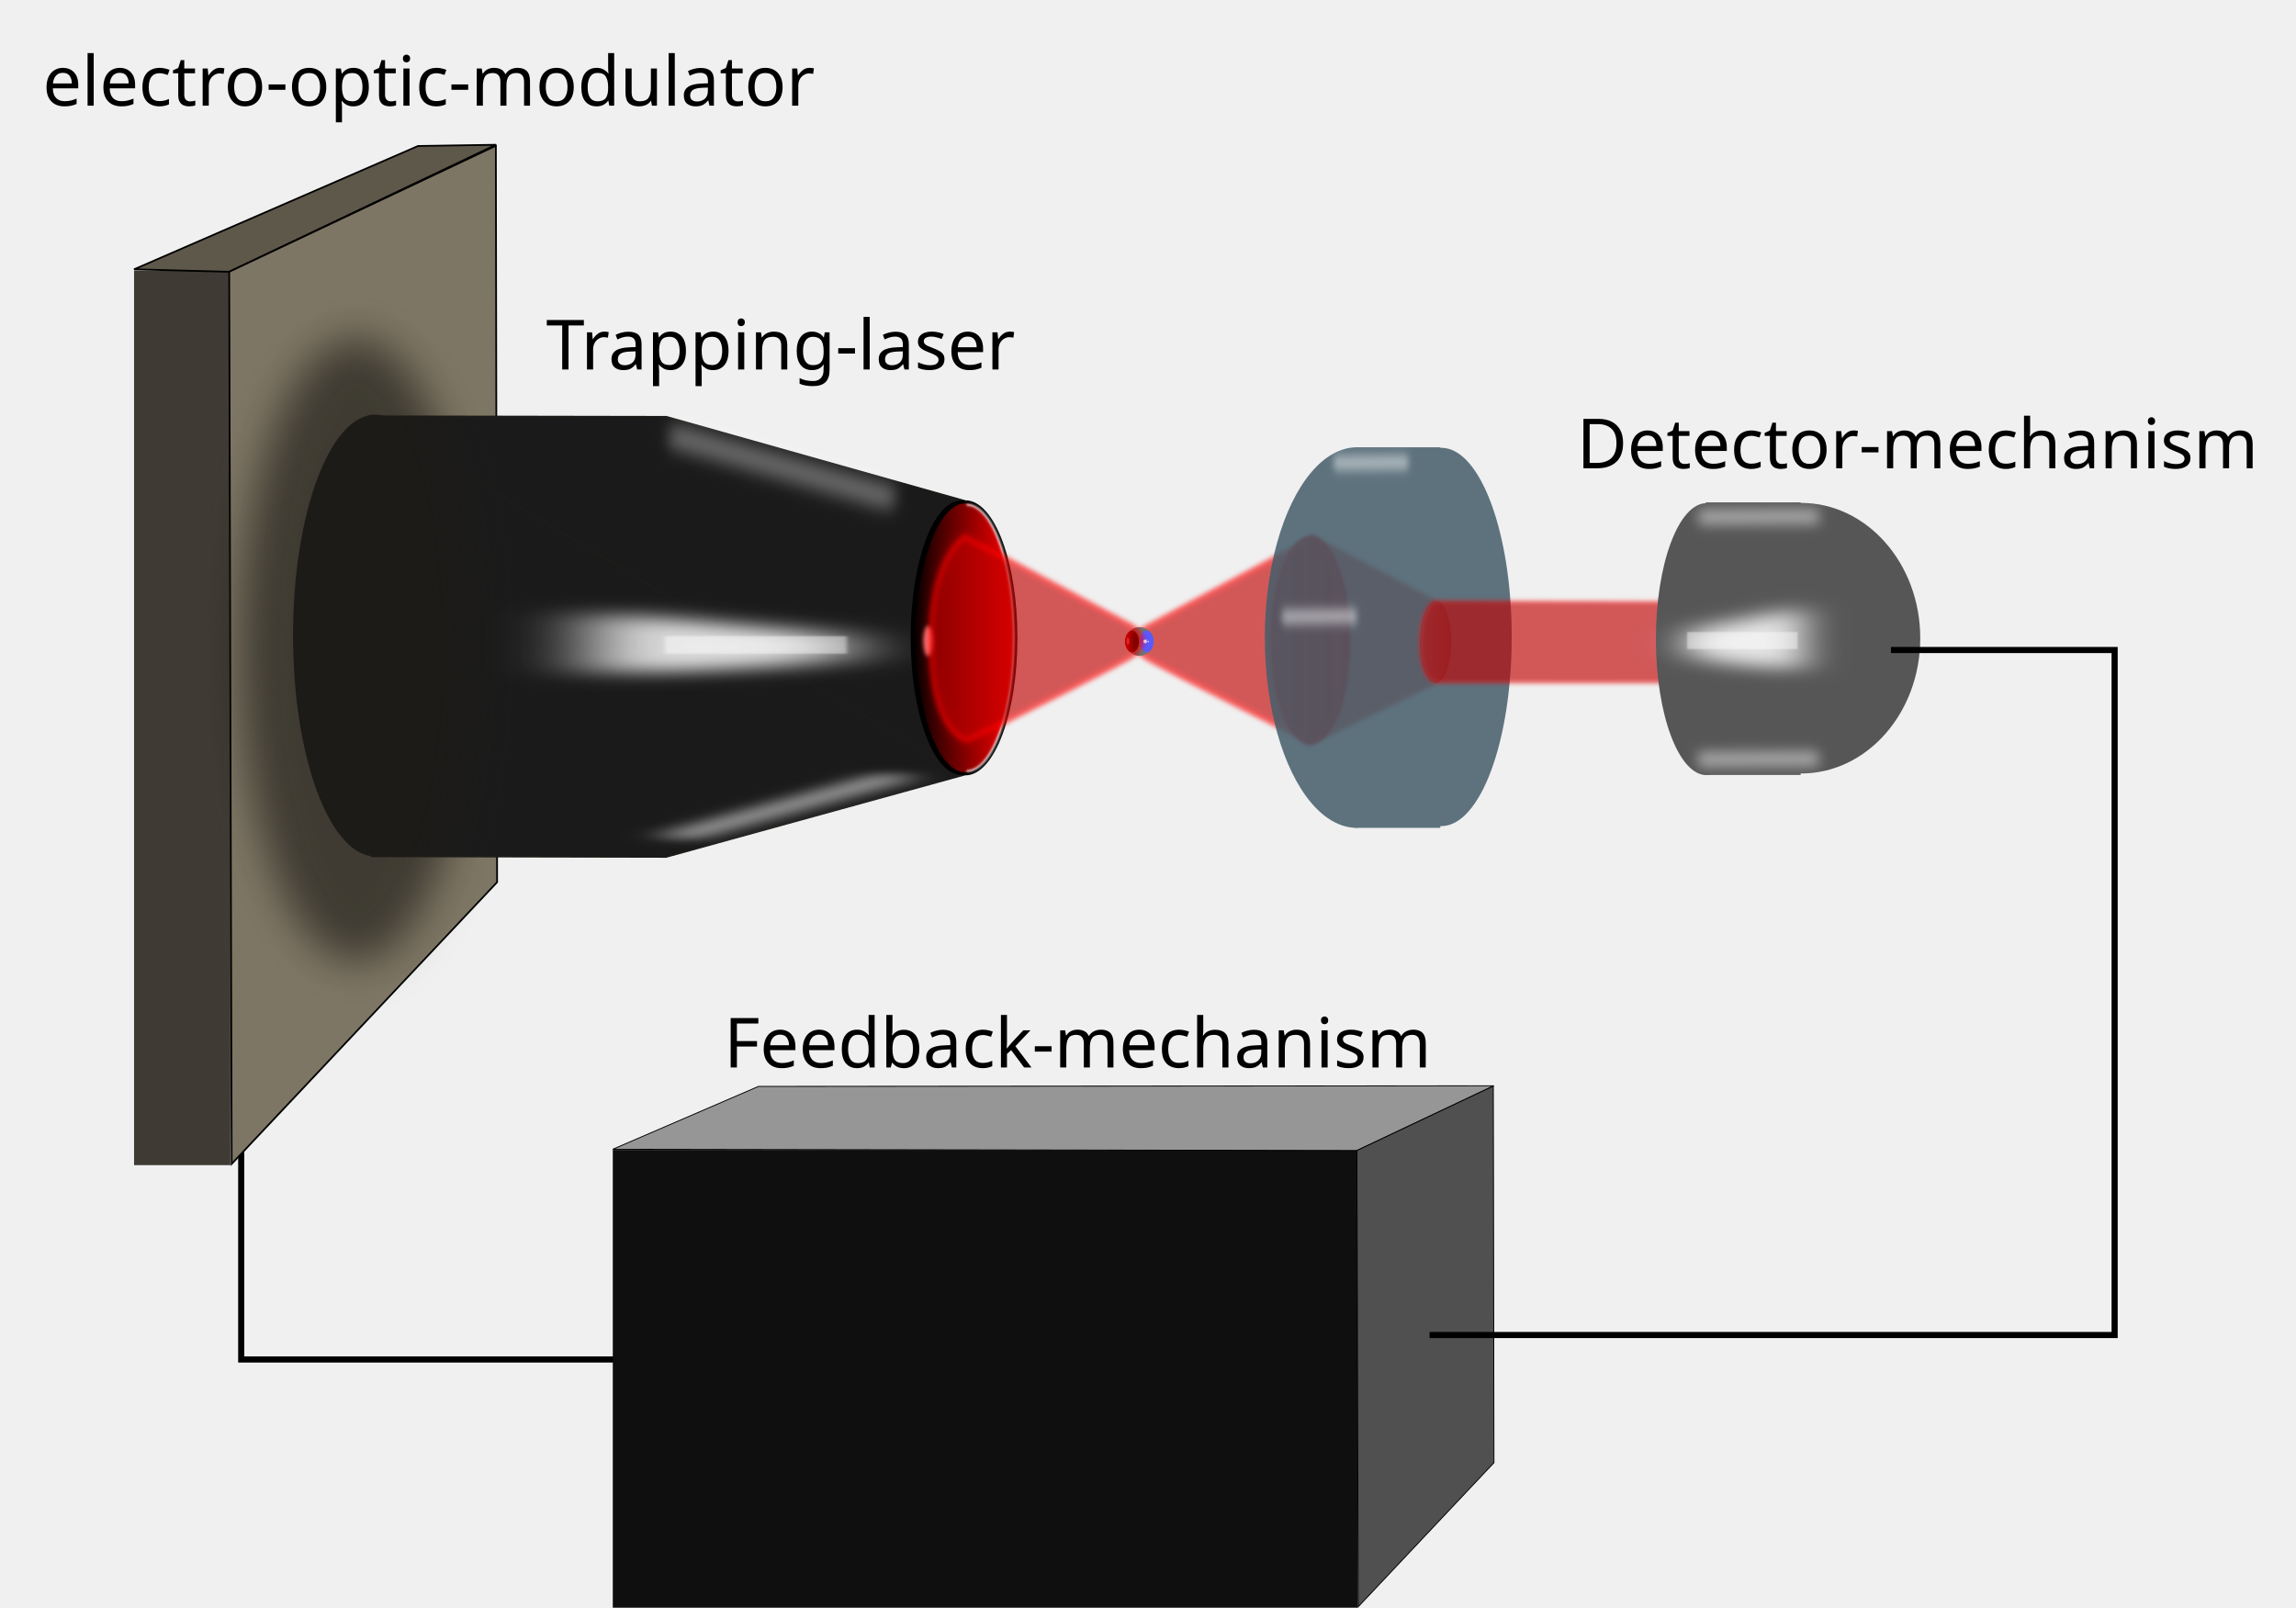
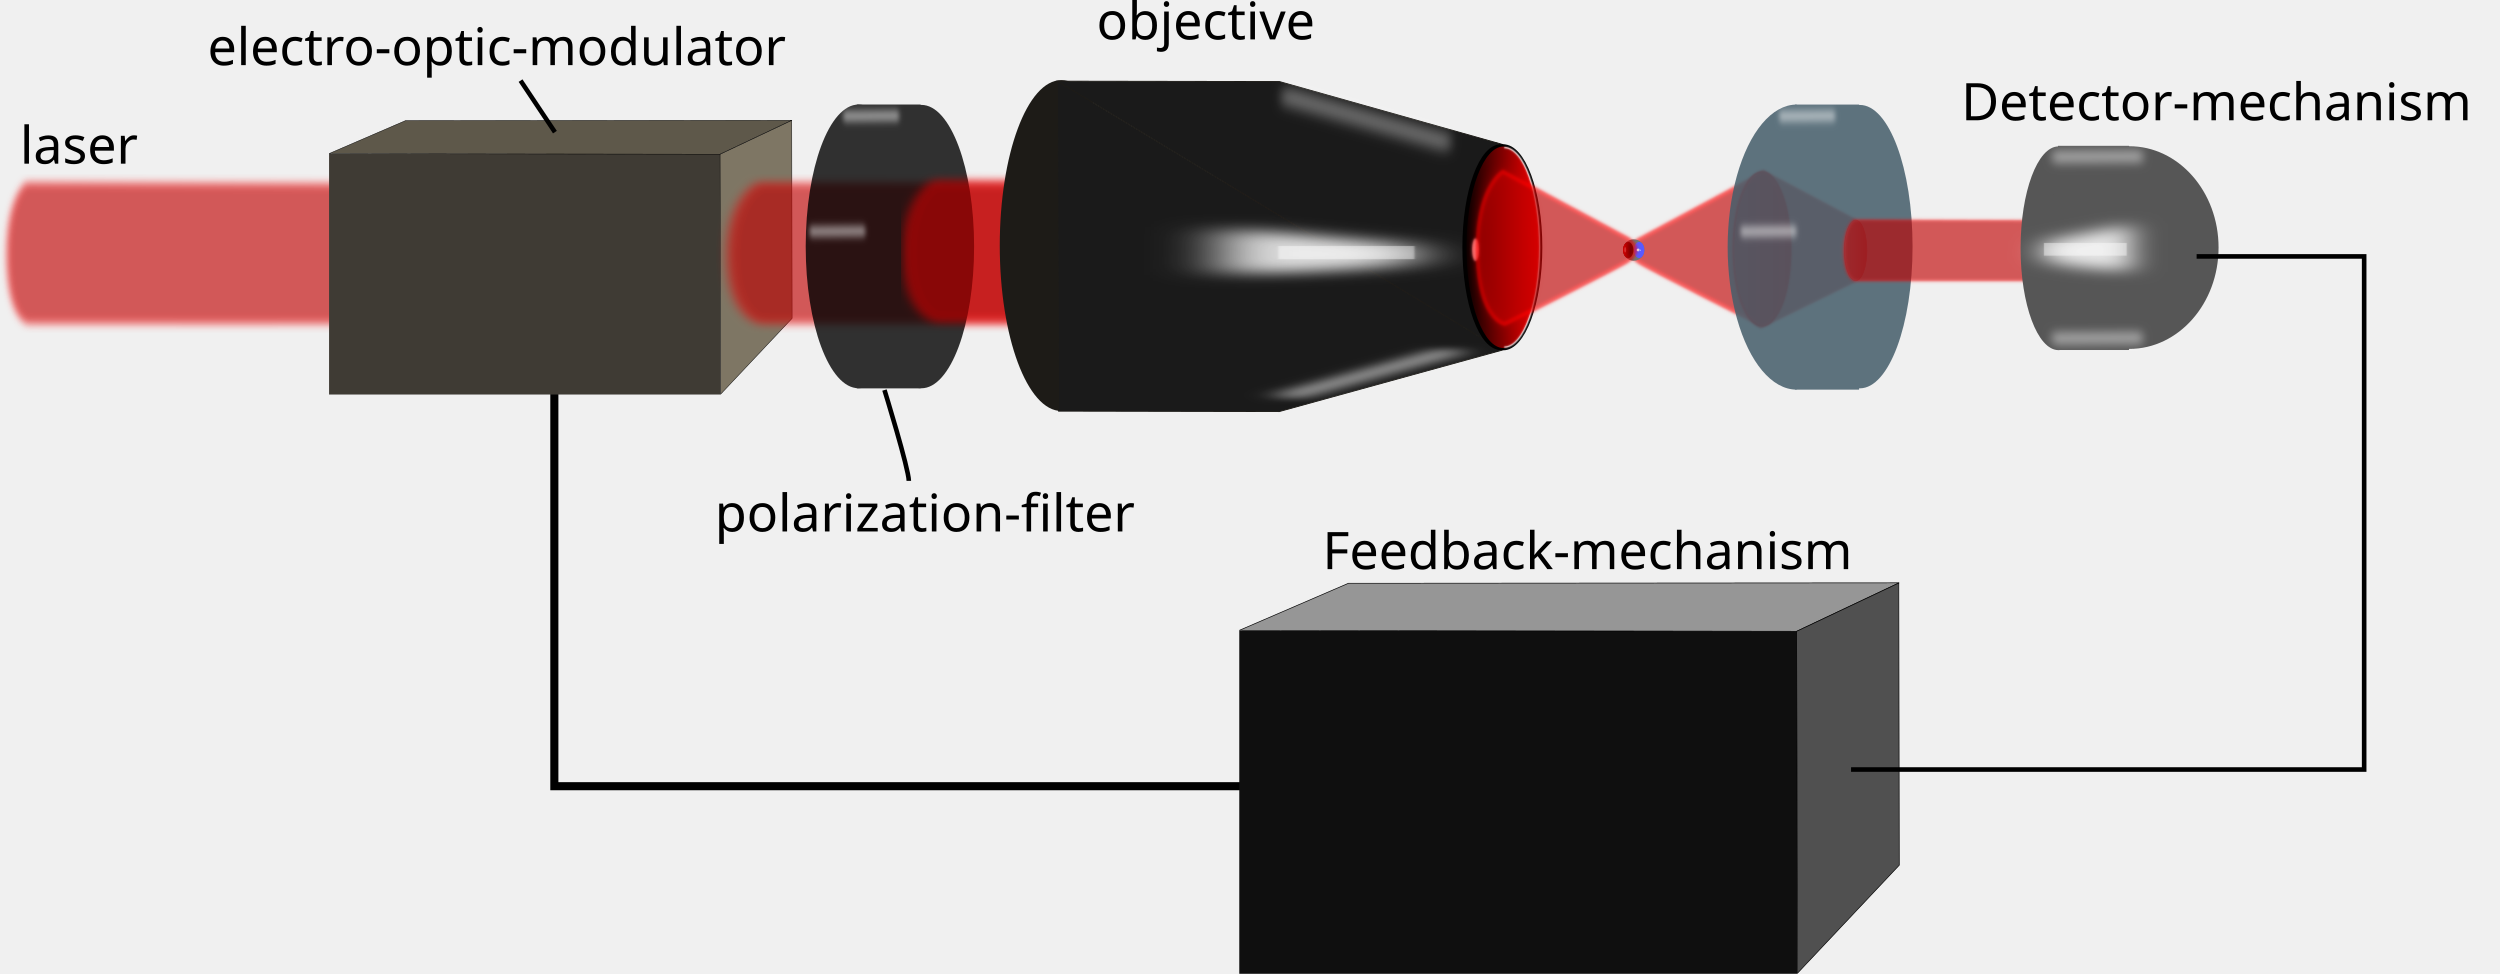
- <svg xmlns="http://www.w3.org/2000/svg" xmlns:xlink="http://www.w3.org/1999/xlink" width="374.552mm" height="262.324mm" viewBox="0 0 374.552 262.324" version="1.1" id="svg4888">
+ <svg xmlns="http://www.w3.org/2000/svg" xmlns:xlink="http://www.w3.org/1999/xlink" width="544.498mm" height="212.125mm" viewBox="0 0 544.498 212.125" version="1.1" id="svg4888">
  <defs id="defs4882">
    <linearGradient id="linearGradient6532">
      <stop id="stop6534" offset="0" style="stop-color:#ff7676;stop-opacity:1;" />
      <stop id="stop6536" offset="1" style="stop-color:#000000;stop-opacity:0" />
    </linearGradient>
    <linearGradient id="linearGradient6419">
      <stop id="stop6421" offset="0" style="stop-color:#ff0000;stop-opacity:1;" />
      <stop id="stop6423" offset="1" style="stop-color:#ff0000;stop-opacity:0;" />
    </linearGradient>
    <linearGradient gradientUnits="userSpaceOnUse" y2="412.936" x2="154.553" y1="412.936" x1="213.142" id="linearGradient6254" xlink:href="#linearGradient6419" gradientTransform="matrix(0.2822222,0,0,0.2822222,35.14834,16.90683)" />
    <linearGradient gradientTransform="translate(-0.5714285)" gradientUnits="userSpaceOnUse" y2="623.434" x2="259.286" y1="623.076" x1="222.143" id="linearGradient6425" xlink:href="#linearGradient6419" />
    <linearGradient gradientUnits="userSpaceOnUse" y2="630.219" x2="278.571" y1="632.362" x1="225" id="linearGradient6538" xlink:href="#linearGradient6532" />
    <filter height="1.338" y="-0.169" width="2.091" x="-0.545" id="filter4631" style="color-interpolation-filters:sRGB">
      <feGaussianBlur id="feGaussianBlur4633" stdDeviation="1.235" />
    </filter>
    <filter height="1.059" y="-0.029" width="1.057" x="-0.028" id="filter4747" style="color-interpolation-filters:sRGB">
      <feGaussianBlur id="feGaussianBlur4749" stdDeviation="1.436" />
    </filter>
    <filter height="1.171" y="-0.086" width="1.46" x="-0.23" id="filter4947" style="color-interpolation-filters:sRGB">
      <feGaussianBlur id="feGaussianBlur4949" stdDeviation="4.181" />
    </filter>
    <filter height="1.027" y="-0.013" width="1.152" x="-0.076" id="filter5011" style="color-interpolation-filters:sRGB">
      <feGaussianBlur id="feGaussianBlur5013" stdDeviation="0.861" />
    </filter>
    <filter height="1.543" y="-0.272" width="1.322" x="-0.161" id="filter5202" style="color-interpolation-filters:sRGB">
      <feGaussianBlur id="feGaussianBlur5204" stdDeviation="8.941" />
    </filter>
    <filter height="1.531" y="-0.266" width="1.324" x="-0.162" id="filter5206" style="color-interpolation-filters:sRGB">
      <feGaussianBlur id="feGaussianBlur5208" stdDeviation="8.941" />
    </filter>
    <filter height="1.648" y="-0.324" width="1.784" x="-0.392" id="filter5688" style="color-interpolation-filters:sRGB">
      <feGaussianBlur id="feGaussianBlur5690" stdDeviation="17.934" />
    </filter>
    <filter height="1.262" y="-0.131" width="1.057" x="-0.028" id="filter5798" style="color-interpolation-filters:sRGB">
      <feGaussianBlur id="feGaussianBlur5800" stdDeviation="1.227" />
    </filter>
-     <filter style="color-interpolation-filters:sRGB" id="filter4382" x="-0.215" width="1.429" y="-0.08" height="1.16">
-       <feGaussianBlur stdDeviation="3.385" id="feGaussianBlur4384" />
-     </filter>
    <filter height="1.648" y="-0.324" width="1.784" x="-0.392" id="filter5688-7" style="color-interpolation-filters:sRGB">
      <feGaussianBlur id="feGaussianBlur5690-8" stdDeviation="17.934" />
    </filter>
    <filter height="1.262" y="-0.131" width="1.057" x="-0.028" id="filter5798-0" style="color-interpolation-filters:sRGB">
      <feGaussianBlur id="feGaussianBlur5800-9" stdDeviation="1.227" />
    </filter>
    <filter height="1.059" y="-0.029" width="1.057" x="-0.028" id="filter4747-36" style="color-interpolation-filters:sRGB">
      <feGaussianBlur id="feGaussianBlur4749-9" stdDeviation="1.436" />
    </filter>
    <filter style="color-interpolation-filters:sRGB" id="filter4778" x="-0.129" width="1.258" y="-1.249" height="3.497">
      <feGaussianBlur stdDeviation="8.072" id="feGaussianBlur4780" />
    </filter>
    <filter style="color-interpolation-filters:sRGB" id="filter4786" x="-0.129" width="1.258" y="-1.249" height="3.497">
      <feGaussianBlur stdDeviation="8.072" id="feGaussianBlur4788" />
    </filter>
    <linearGradient gradientUnits="userSpaceOnUse" y2="412.936" x2="154.553" y1="412.936" x1="213.142" id="linearGradient6254-2" xlink:href="#linearGradient6419" gradientTransform="matrix(0.2125453,0,0,0.2125453,104.3906,45.66338)" />
    <filter style="color-interpolation-filters:sRGB" id="filter5249" x="-0.053" width="1.106" y="-0.02" height="1.04">
      <feGaussianBlur stdDeviation="0.275" id="feGaussianBlur5251" />
    </filter>
    <filter style="color-interpolation-filters:sRGB" id="filter5376" x="-0.109" width="1.218" y="-1.052" height="3.104">
      <feGaussianBlur stdDeviation="6.8" id="feGaussianBlur5378" />
    </filter>
    <filter style="color-interpolation-filters:sRGB" id="filter5376-5" x="-0.109" width="1.218" y="-1.052" height="3.104">
      <feGaussianBlur stdDeviation="6.8" id="feGaussianBlur5378-2" />
    </filter>
    <linearGradient gradientUnits="userSpaceOnUse" y2="412.936" x2="154.553" y1="412.936" x1="213.142" id="linearGradient6254-5" xlink:href="#linearGradient6419" gradientTransform="matrix(0.2822222,0,0,0.2822222,114.8902,26.59094)" />
    <filter style="color-interpolation-filters:sRGB" id="filter4335" x="-0.053" width="1.106" y="-0.02" height="1.04">
      <feGaussianBlur stdDeviation="0.365" id="feGaussianBlur4337" />
    </filter>
    <filter style="color-interpolation-filters:sRGB" id="filter4351" x="-0.033" width="1.066" y="-0.026" height="1.051">
      <feGaussianBlur stdDeviation="0.365" id="feGaussianBlur4353" />
    </filter>
    <filter style="color-interpolation-filters:sRGB" id="filter4367" x="-0.018" width="1.036" y="-0.073" height="1.146">
      <feGaussianBlur stdDeviation="3.574" id="feGaussianBlur4369" />
    </filter>
+     <filter style="color-interpolation-filters:sRGB" id="filter4367-4" x="-0.018" width="1.036" y="-0.073" height="1.146">
+       <feGaussianBlur stdDeviation="3.574" id="feGaussianBlur4369-1" />
+     </filter>
+     <filter style="color-interpolation-filters:sRGB" id="filter4367-4-5" x="-0.018" width="1.036" y="-0.073" height="1.146">
+       <feGaussianBlur stdDeviation="3.574" id="feGaussianBlur4369-1-3" />
+     </filter>
+     <filter style="color-interpolation-filters:sRGB" id="filter5376-52" x="-0.109" width="1.218" y="-1.052" height="3.104">
+       <feGaussianBlur stdDeviation="6.8" id="feGaussianBlur5378-0" />
+     </filter>
+     <filter style="color-interpolation-filters:sRGB" id="filter5376-5-5" x="-0.109" width="1.218" y="-1.052" height="3.104">
+       <feGaussianBlur stdDeviation="6.8" id="feGaussianBlur5378-2-0" />
+     </filter>
+     <filter style="color-interpolation-filters:sRGB" id="filter4367-4-50" x="-0.018" width="1.036" y="-0.073" height="1.146">
+       <feGaussianBlur stdDeviation="3.574" id="feGaussianBlur4369-1-0" />
+     </filter>
  </defs>
-   <g id="layer1" transform="translate(70.14146,-27.88332)">
-     <path style="fill:none;fill-rule:evenodd;stroke:#000000;stroke-width:1;stroke-linecap:butt;stroke-linejoin:miter;stroke-miterlimit:4;stroke-dasharray:none;stroke-opacity:1" d="m 45.614,249.675 h -76.403 v -66.14" id="path4417" />
-     <g id="g4386">
-       <rect y="72.022" x="-48.273" height="145.949" width="15.724" id="rect4225" style="opacity:1;fill:#3f3b34;fill-opacity:1;stroke:none;stroke-width:3;stroke-miterlimit:4;stroke-dasharray:none;stroke-dashoffset:0;stroke-opacity:1" />
-       <path id="path4242" d="M -48.273,71.82 -1.949,51.702 10.751,51.5 -32.751,72.223 Z" style="fill:#5e584a;fill-opacity:1;fill-rule:evenodd;stroke:#000000;stroke-width:0.282px;stroke-linecap:butt;stroke-linejoin:miter;stroke-opacity:1" />
-       <path id="path4244" d="M -32.348,217.769 10.953,171.807 10.751,51.661 -32.751,72.223 Z" style="fill:#7e7664;fill-opacity:1;fill-rule:evenodd;stroke:#000000;stroke-width:0.282px;stroke-linecap:butt;stroke-linejoin:miter;stroke-opacity:1" />
+   <g id="layer1" transform="translate(240.0876,-78.08193)">
+     <path style="fill:none;fill-rule:evenodd;stroke:#000000;stroke-width:1.761;stroke-linecap:butt;stroke-linejoin:miter;stroke-miterlimit:4;stroke-dasharray:none;stroke-opacity:1" d="M 45.726,249.316 H -119.351 v -94.946" id="path4417" />
+     <path style="opacity:0.631;fill:#c10000;fill-opacity:1;fill-rule:evenodd;stroke:#ff0000;stroke-width:3;stroke-linecap:butt;stroke-linejoin:miter;stroke-miterlimit:4;stroke-dasharray:none;stroke-opacity:1;filter:url(#filter4367-4-5)" d="m 24.552,120.961 c 0,0 -19.414,-2.782 -21.003,-51.567 C 1.796,15.571 23.062,3.446 23.062,3.446 L 481.307,4.764 c 0,0 0.512,85.603 0,115.934 -34.38,0.578 -456.756,0.263 -456.756,0.263 z" id="path4165-42-5-3" transform="matrix(0.204037,0,0,0.2559379,-239.0405,117.2984)" />
+     <g transform="matrix(0.3588431,0,0,0.3588431,-151.095,85.76286)" id="g4386-6-8">
+       <rect y="72.022" x="-48.273" height="146.032" width="237.621" id="rect4225-6-7" style="opacity:1;fill:#3f3b34;fill-opacity:1;stroke:none;stroke-width:3;stroke-miterlimit:4;stroke-dasharray:none;stroke-dashoffset:0;stroke-opacity:1" />
+       <path id="path4242-9-9" d="M -48.273,71.82 -1.818,51.779 232.692,51.577 189.059,72.223 Z" style="fill:#5e584a;fill-opacity:1;fill-rule:evenodd;stroke:#000000;stroke-width:0.282px;stroke-linecap:butt;stroke-linejoin:miter;stroke-opacity:1" />
+       <path id="path4244-2-8" d="m 189.462,217.769 43.301,-45.962 -0.202,-120.146 -43.503,20.562 z" style="fill:#7e7664;fill-opacity:1;fill-rule:evenodd;stroke:#000000;stroke-width:0.282px;stroke-linecap:butt;stroke-linejoin:miter;stroke-opacity:1" />
    </g>
+     <path style="opacity:0.631;fill:#c10000;fill-opacity:1;fill-rule:evenodd;stroke:#ff0000;stroke-width:3;stroke-linecap:butt;stroke-linejoin:miter;stroke-miterlimit:4;stroke-dasharray:none;stroke-opacity:1;filter:url(#filter4367-4)" d="m 24.552,120.961 c 0,0 -19.414,-2.782 -21.003,-51.567 C 1.796,15.571 23.062,3.446 23.062,3.446 L 481.307,4.764 c 0,0 0.512,85.603 0,115.934 -34.38,0.578 -456.756,0.263 -456.756,0.263 z" id="path4165-42-5" transform="matrix(0.3274872,0,0,0.2559379,-82.31146,117.2984)" />
+     <g id="g1099" style="opacity:0.8;fill:#000000;fill-opacity:1">
+       <ellipse ry="30.862" rx="11.489" cy="131.788" cx="-39.417" id="path6209-4-7-49-0-6" style="fill:#000000;fill-opacity:1;stroke:none;stroke-width:0.688;stroke-miterlimit:4;stroke-dasharray:none;stroke-dashoffset:0;stroke-opacity:1" />
+       <rect y="100.845" x="-53.487" height="61.824" width="13.91" id="rect4834-7" style="opacity:1;fill:#000000;fill-opacity:1;stroke:none;stroke-width:2.994;stroke-miterlimit:4;stroke-dasharray:none;stroke-dashoffset:0;stroke-opacity:1" />
+       <ellipse ry="30.895" rx="11.489" cy="131.744" cx="-53.116" id="path6209-4-7-49-0-6-7" style="opacity:1;fill:#000000;fill-opacity:1;stroke:none;stroke-width:0.689;stroke-miterlimit:4;stroke-dasharray:none;stroke-dashoffset:0;stroke-opacity:1" />
+     </g>
+     <path style="opacity:0.631;fill:#c10000;fill-opacity:1;fill-rule:evenodd;stroke:#ff0000;stroke-width:3;stroke-linecap:butt;stroke-linejoin:miter;stroke-miterlimit:4;stroke-dasharray:none;stroke-opacity:1;filter:url(#filter4367-4-50)" d="m 24.552,120.961 c 0,0 -19.414,-2.782 -21.003,-51.567 C 1.796,15.571 23.062,3.446 23.062,3.446 L 163.673,4.764 c 0,0 0.512,85.603 0,115.934 -34.38,0.578 -139.121,0.263 -139.121,0.263 z" id="path4165-42-5-1" transform="matrix(0.3274872,0,0,0.2559379,-43.98522,116.8488)" />
    <ellipse style="fill:#1d1b17;fill-opacity:1;stroke:none;stroke-width:0.803;stroke-miterlimit:4;stroke-dasharray:none;stroke-dashoffset:0;stroke-opacity:1" id="path6209-4-7-0" cx="-8.924" cy="131.563" rx="13.416" ry="36.036" />
    <g id="g6139">
      <rect y="109.567" x="40.046" height="44.719" width="45.584" id="rect6207" style="fill:none;fill-opacity:1;stroke:#000000;stroke-width:0.815;stroke-miterlimit:4;stroke-dasharray:none;stroke-dashoffset:0;stroke-opacity:1" />
      <path id="path6211" d="M 87.245,109.569 38.581,95.847 -9.742,95.765 86.99,154.364 38.53,167.719 -9.533,167.62 -9.782,95.892 -9.335,96.05 86.986,154.364" style="fill:#1a1a1a;fill-rule:evenodd;stroke:#1d1b17;stroke-width:0.208;stroke-linecap:butt;stroke-linejoin:miter;stroke-miterlimit:4;stroke-dasharray:none;stroke-opacity:1" />
      <rect transform="matrix(0.2484788,0.07123023,-0.1393812,0.1269842,30.66045,73.90274)" ry="7.379" y="127.292" x="108.512" height="14.758" width="149.617" id="rect6266" style="opacity:0.577;fill:#ffffff;fill-opacity:1;stroke:none;stroke-width:1.017;stroke-miterlimit:4;stroke-dasharray:none;stroke-dashoffset:0;stroke-opacity:1;filter:url(#filter5206)" />
      <rect transform="matrix(0.2504823,-0.06937338,0.1357478,0.128008,-5.978791,154.9491)" ry="7.379" y="127.292" x="108.512" height="14.758" width="149.617" id="rect6266-8" style="opacity:0.577;fill:#ffffff;fill-opacity:1;stroke:none;stroke-width:1.017;stroke-miterlimit:4;stroke-dasharray:none;stroke-dashoffset:0;stroke-opacity:1;filter:url(#filter5202)" />
      <path transform="matrix(0.3949913,0,0,0.07671516,18.8132,101.8973)" id="path5210" d="m 18.437,334.843 105,49.286 c 0,0 0.339,4.791 0.714,24.286 0.387,20.111 7.284,16.643 1e-5,26.071 -22.5,29.121 -106.429,33.214 -106.429,33.214" style="opacity:0.843;fill:#ffffff;fill-rule:evenodd;stroke:none;stroke-width:1px;stroke-linecap:butt;stroke-linejoin:miter;stroke-opacity:1;filter:url(#filter5688)" />
      <rect transform="matrix(0.2849015,0,0,0.1455978,33.12698,73.44777)" ry="0" y="399.843" x="18.258" height="19.643" width="104.107" id="rect5692" style="opacity:0.449;fill:#ffffff;fill-opacity:1;stroke:none;stroke-width:3;stroke-miterlimit:4;stroke-dasharray:none;stroke-dashoffset:0;stroke-opacity:1;filter:url(#filter5798)" />
    </g>
    <ellipse style="fill:#000000;fill-opacity:1;stroke:#000000;stroke-width:0.496;stroke-miterlimit:4;stroke-dasharray:none;stroke-dashoffset:0;stroke-opacity:1" id="path6209-4" cx="86.776" cy="131.917" rx="8.111" ry="22.154" />
    <ellipse style="fill:url(#linearGradient6254);fill-opacity:1;stroke:#000000;stroke-width:0.501;stroke-miterlimit:4;stroke-dasharray:none;stroke-dashoffset:0;stroke-opacity:1" id="path6209-4-7" cx="87.319" cy="131.943" rx="8.26" ry="22.186" />
    <path style="fill:none;fill-opacity:1;stroke:#ffffff;stroke-width:1;stroke-miterlimit:4;stroke-dasharray:none;stroke-dashoffset:0;stroke-opacity:1;filter:url(#filter5011)" id="path6209-4-7-4" d="m 185.64,330.66 a 27.269,76.994 0 0 1 27.269,76.994 27.269,76.994 0 0 1 -27.269,76.994" transform="matrix(0.2822222,0,0,0.2822222,35.14834,16.90683)" />
    <ellipse style="opacity:0.5;fill:none;fill-opacity:1;stroke:#cb0000;stroke-width:3;stroke-miterlimit:4;stroke-dasharray:none;stroke-dashoffset:0;stroke-opacity:1;filter:url(#filter4947)" id="path6209-4-7-2" cx="187" cy="407.817" rx="21.811" ry="58.588" transform="matrix(0.2822222,0,0,0.2822222,35.14834,16.90683)" />
    <ellipse style="fill:#ff7676;fill-opacity:1;stroke:none;stroke-width:0.409;stroke-miterlimit:4;stroke-dasharray:none;stroke-dashoffset:0;stroke-opacity:1;filter:url(#filter4631)" id="path6209-4-7-6" cx="163.482" cy="409.426" rx="2.717" ry="8.774" transform="matrix(0.2822222,0,0,0.2822222,35.14834,16.90683)" />
    <path style="opacity:0.631;fill:#c10000;fill-opacity:1;fill-rule:evenodd;stroke:#ff0000;stroke-width:3;stroke-linecap:butt;stroke-linejoin:miter;stroke-miterlimit:4;stroke-dasharray:none;stroke-opacity:1;filter:url(#filter4747-36)" d="m 346.461,188.069 c 0,0 -19.414,-2.782 -21.003,-51.567 -1.752,-53.823 19.513,-65.948 19.513,-65.948 l 96.287,51.724 c 0,0 13.272,7.761 0,17.036 -6.306,4.407 -94.797,48.755 -94.797,48.755 z" id="path4165-4" transform="matrix(-0.2822222,0,0,0.2822222,241.3802,95.78288)" />
    <g id="g6540" transform="matrix(0.03988341,0,0,0.03988341,104.6695,107.444)">
      <ellipse ry="58.502" rx="58.502" cy="629.225" cx="277.675" id="path6372" style="opacity:1;fill:#6d7676;fill-opacity:1;stroke:none;stroke-width:2.997;stroke-miterlimit:4;stroke-dasharray:none;stroke-dashoffset:0;stroke-opacity:1" />
      <path d="m 277.143,687.293 a 58.502,58.502 0 0 1 -50.664,-29.251 58.502,58.502 0 0 1 0,-58.502 58.502,58.502 0 0 1 50.664,-29.251 l 0,58.502 z" id="path6372-7" style="opacity:0.5;fill:url(#linearGradient6538);fill-opacity:1;stroke:none;stroke-width:2.997;stroke-miterlimit:4;stroke-dasharray:none;stroke-dashoffset:0;stroke-opacity:1" />
      <ellipse ry="44.024" rx="28.134" cy="629.016" cx="307.105" id="path6372-6-6-6-4-2" style="opacity:1;fill:#5959ff;fill-opacity:1;stroke:none;stroke-width:2.997;stroke-miterlimit:4;stroke-dasharray:none;stroke-dashoffset:0;stroke-opacity:1" />
      <circle cy="628.76" cx="301.982" id="path6372-6" style="opacity:0.5;fill:#ffffff;fill-opacity:1;stroke:none;stroke-width:2.997;stroke-miterlimit:4;stroke-dasharray:none;stroke-dashoffset:0;stroke-opacity:1" r="8.585" />
      <ellipse ry="5.799" rx="5.799" cy="628.73" cx="299.689" id="path6372-6-6" style="opacity:1;fill:#ffffff;fill-opacity:1;stroke:none;stroke-width:2.997;stroke-miterlimit:4;stroke-dasharray:none;stroke-dashoffset:0;stroke-opacity:1" />
      <g transform="matrix(1.046464,0,0,1.033465,-10.19927,-21.42664)" id="g6451">
        <ellipse style="opacity:1;fill:#000000;fill-opacity:1;stroke:none;stroke-width:2.997;stroke-miterlimit:4;stroke-dasharray:none;stroke-dashoffset:0;stroke-opacity:1" id="path6372-6-6-6-4" cx="246.429" cy="629.505" rx="26.885" ry="42.599" />
        <ellipse style="opacity:1;fill:url(#linearGradient6425);fill-opacity:1;stroke:none;stroke-width:2.997;stroke-miterlimit:4;stroke-dasharray:none;stroke-dashoffset:0;stroke-opacity:1" id="path6372-6-6-6" cx="246.393" cy="629.684" rx="26.885" ry="42.599" />
      </g>
      <ellipse ry="14.742" rx="5.277" cy="627.898" cx="230.714" id="path6372-6-6-4" style="opacity:1;fill:#ff7676;fill-opacity:1;stroke:none;stroke-width:2.997;stroke-miterlimit:4;stroke-dasharray:none;stroke-dashoffset:0;stroke-opacity:1" />
      <ellipse ry="2.352" rx="2.352" cy="629.887" cx="314.416" id="path6372-6-6-1" style="opacity:1;fill:#ffffff;fill-opacity:1;stroke:none;stroke-width:2.997;stroke-miterlimit:4;stroke-dasharray:none;stroke-dashoffset:0;stroke-opacity:1" />
    </g>
    <path style="opacity:0.631;fill:#c10000;fill-opacity:1;fill-rule:evenodd;stroke:#ff0000;stroke-width:3;stroke-linecap:butt;stroke-linejoin:miter;stroke-miterlimit:4;stroke-dasharray:none;stroke-opacity:1;filter:url(#filter4747)" d="m 186.077,466.799 c 0,0 -19.414,-2.782 -21.003,-51.567 -1.752,-53.823 19.513,-65.948 19.513,-65.948 l 96.287,51.724 c 0,0 13.272,7.761 0,17.036 -6.306,4.407 -94.797,48.755 -94.797,48.755 z" id="path4165" transform="matrix(0.2822222,0,0,0.2822222,35.14834,16.90683)" />
-     <ellipse style="opacity:0.65;fill:#1d1b17;fill-opacity:1;stroke:none;stroke-width:0.803;stroke-miterlimit:4;stroke-dasharray:none;stroke-dashoffset:0;stroke-opacity:1;filter:url(#filter4382)" id="path6209-4-7-0-9" cx="-11.979" cy="133.93" rx="18.935" ry="50.861" />
    <ellipse style="opacity:0.986;fill:url(#linearGradient6254-2);fill-opacity:1;stroke:#ff0000;stroke-width:0.377;stroke-miterlimit:4;stroke-dasharray:none;stroke-dashoffset:0;stroke-opacity:1;filter:url(#filter5249)" id="path6209-4-7-8" cx="143.681" cy="132.299" rx="6.22" ry="16.709" />
    <ellipse style="fill:url(#linearGradient6254-5);fill-opacity:1;stroke:#ff0000;stroke-width:0.501;stroke-miterlimit:4;stroke-dasharray:none;stroke-dashoffset:0;stroke-opacity:1;filter:url(#filter4335)" id="path6209-4-7-28" cx="167.061" cy="141.627" rx="8.26" ry="22.186" transform="matrix(0.2973678,0,0,0.2973678,114.3842,90.50917)" />
    <path style="opacity:0.6;fill:#c10000;fill-opacity:1;fill-rule:evenodd;stroke:#ff0000;stroke-width:0.282px;stroke-linecap:butt;stroke-linejoin:miter;stroke-opacity:1;filter:url(#filter4351)" d="m 143.968,115.278 20.023,10.625 c 0,0 -2.866,1.63 -2.662,6.603 0.242,5.891 2.637,6.879 2.637,6.879 l -20.567,10.083 c 0,0 -5.959,-1.878 -5.987,-16.963 -0.031,-16.417 6.556,-17.227 6.556,-17.227 z" id="path4341" />
    <g id="g4860" transform="translate(-5.523492,51.00159)" style="opacity:0.86">
      <ellipse ry="30.862" rx="11.489" cy="80.798" cx="170.502" id="path6209-4-7-49-0" style="fill:#465e6b;fill-opacity:1;stroke:none;stroke-width:0.688;stroke-miterlimit:4;stroke-dasharray:none;stroke-dashoffset:0;stroke-opacity:1" />
      <path d="m 156.734,111.943 a 15.018,31.044 0 0 1 -13.006,-15.522 15.018,31.044 0 0 1 0,-31.044 15.018,31.044 0 0 1 13.006,-15.522 l 0,31.044 z" id="path4832" style="opacity:1;fill:#465e6b;fill-opacity:1;stroke:none;stroke-width:3;stroke-miterlimit:4;stroke-dasharray:none;stroke-dashoffset:0;stroke-opacity:1" />
      <rect y="49.854" x="156.432" height="62.089" width="13.91" id="rect4834" style="opacity:1;fill:#465e6b;fill-opacity:1;stroke:none;stroke-width:3;stroke-miterlimit:4;stroke-dasharray:none;stroke-dashoffset:0;stroke-opacity:1" />
    </g>
    <rect style="opacity:0.577;fill:#ffffff;fill-opacity:1;stroke:none;stroke-width:1.017;stroke-miterlimit:4;stroke-dasharray:none;stroke-dashoffset:0;stroke-opacity:1;filter:url(#filter5376)" id="rect6266-8-7-8-2" width="149.617" height="14.758" x="108.512" y="127.292" ry="7.379" transform="matrix(-0.08276493,7.683846e-4,0.00887007,0.1352088,167.494,85.00577)" />
    <rect style="opacity:0.577;fill:#ffffff;fill-opacity:1;stroke:none;stroke-width:1.017;stroke-miterlimit:4;stroke-dasharray:none;stroke-dashoffset:0;stroke-opacity:1;filter:url(#filter5376-5)" id="rect6266-8-7-8-2-4" width="149.617" height="14.758" x="108.512" y="127.292" ry="7.379" transform="matrix(-0.08276493,7.6838387e-4,0.00887007,0.1352088,159.0805,110.1234)" />
    <path style="opacity:0.631;fill:#c10000;fill-opacity:1;fill-rule:evenodd;stroke:#ff0000;stroke-width:3;stroke-linecap:butt;stroke-linejoin:miter;stroke-miterlimit:4;stroke-dasharray:none;stroke-opacity:1;filter:url(#filter4367)" d="m 24.552,120.961 c 0,0 -19.414,-2.782 -21.003,-51.567 C 1.796,15.571 23.062,3.446 23.062,3.446 L 481.307,4.764 c 0,0 0.512,85.603 0,115.934 -34.38,0.578 -456.756,0.263 -456.756,0.263 z" id="path4165-42" transform="matrix(0.1117031,0,0,0.1117031,161.2123,125.6588)" />
    <g id="g4796" transform="translate(64.30635)">
      <ellipse transform="scale(-1,1)" ry="22.186" rx="8.26" cy="132.155" cx="-143.945" id="path6209-4-7-3" style="fill:#565656;fill-opacity:1;stroke:none;stroke-width:0.501;stroke-miterlimit:4;stroke-dasharray:none;stroke-dashoffset:0;stroke-opacity:1" />
      <ellipse ry="22.074" rx="19.453" cy="132.001" cx="159.355" id="path4790" style="opacity:1;fill:#565656;fill-opacity:1;stroke:none;stroke-width:3;stroke-miterlimit:4;stroke-dasharray:none;stroke-dashoffset:0;stroke-opacity:1" />
      <g id="g6139-6" transform="matrix(-0.4569399,0,0,1.001477,183.3416,0.01754278)">
        <rect transform="scale(-1,1)" y="109.661" x="-86.477" height="44.408" width="33.847" id="rect4579" style="opacity:1;fill:#565656;fill-opacity:1;stroke:none;stroke-width:3;stroke-miterlimit:4;stroke-dasharray:none;stroke-dashoffset:0;stroke-opacity:1" />
        <rect style="opacity:0.577;fill:#ffffff;fill-opacity:1;stroke:none;stroke-width:1.017;stroke-miterlimit:4;stroke-dasharray:none;stroke-dashoffset:0;stroke-opacity:1;filter:url(#filter4786)" id="rect6266-8-7" width="149.617" height="14.758" x="108.512" y="127.292" ry="7.379" transform="matrix(0.2930124,8.0407396e-4,-0.03140285,0.1414813,18.24954,132.2991)" />
        <path style="opacity:0.843;fill:#ffffff;fill-rule:evenodd;stroke:none;stroke-width:1px;stroke-linecap:butt;stroke-linejoin:miter;stroke-opacity:1;filter:url(#filter5688-7)" d="m 18.437,334.843 105,49.286 c 0,0 0.339,4.791 0.714,24.286 0.387,20.111 7.284,16.643 1e-5,26.071 -22.5,29.121 -106.429,33.214 -106.429,33.214" id="path5210-1" transform="matrix(0.3949913,0,0,0.07671516,44.08139,100.9722)" />
        <rect style="opacity:0.449;fill:#ffffff;fill-opacity:1;stroke:none;stroke-width:3;stroke-miterlimit:4;stroke-dasharray:none;stroke-dashoffset:0;stroke-opacity:1;filter:url(#filter5798-0)" id="rect5692-2" width="104.107" height="19.643" x="18.258" y="399.843" ry="0" transform="matrix(0.3785947,0,0,0.1404615,46.8162,74.62676)" />
        <rect style="opacity:0.577;fill:#ffffff;fill-opacity:1;stroke:none;stroke-width:1.017;stroke-miterlimit:4;stroke-dasharray:none;stroke-dashoffset:0;stroke-opacity:1;filter:url(#filter4778)" id="rect6266-8-7-8" width="149.617" height="14.758" x="108.512" y="127.292" ry="7.379" transform="matrix(0.2930124,8.0407399e-4,-0.03140285,0.1414813,18.11828,92.80815)" />
      </g>
    </g>
-     <text xml:space="preserve" style="font-style:normal;font-weight:normal;line-height:0%;font-family:sans-serif;letter-spacing:0px;word-spacing:0px;fill:#000000;fill-opacity:1;stroke:none;stroke-width:1px;stroke-linecap:butt;stroke-linejoin:miter;stroke-opacity:1" x="-63.174" y="45.126" id="text4371">
-       <tspan id="tspan4373" x="-63.174" y="45.126" style="font-size:11.289px;line-height:1.25">electro-optic-modulator</tspan>
+     <text xml:space="preserve" style="font-style:normal;font-weight:normal;line-height:0%;font-family:sans-serif;letter-spacing:0px;word-spacing:0px;fill:#000000;fill-opacity:1;stroke:none;stroke-width:1px;stroke-linecap:butt;stroke-linejoin:miter;stroke-opacity:1" x="-194.884" y="92.273" id="text4371">
+       <tspan id="tspan4373" x="-194.884" y="92.273" style="font-size:11.289px;line-height:1.25">electro-optic-modulator</tspan>
    </text>
-     <text xml:space="preserve" style="font-style:normal;font-weight:normal;line-height:0%;font-family:sans-serif;letter-spacing:0px;word-spacing:0px;fill:#000000;fill-opacity:1;stroke:none;stroke-width:1px;stroke-linecap:butt;stroke-linejoin:miter;stroke-opacity:1" x="18.949" y="88.156" id="text4375">
-       <tspan id="tspan4377" x="18.949" y="88.156" style="font-size:11.289px;line-height:1.25">Trapping-laser</tspan>
+     <text xml:space="preserve" style="font-style:normal;font-weight:normal;line-height:0%;font-family:sans-serif;letter-spacing:0px;word-spacing:0px;fill:#000000;fill-opacity:1;stroke:none;stroke-width:1px;stroke-linecap:butt;stroke-linejoin:miter;stroke-opacity:1" x="-1.256" y="86.659" id="text4375">
+       <tspan id="tspan4377" x="-1.256" y="86.659" style="font-size:11.289px;line-height:1.25">objective</tspan>
    </text>
    <text xml:space="preserve" style="font-style:normal;font-weight:normal;line-height:0%;font-family:sans-serif;letter-spacing:0px;word-spacing:0px;fill:#000000;fill-opacity:1;stroke:none;stroke-width:1px;stroke-linecap:butt;stroke-linejoin:miter;stroke-opacity:1" x="187.073" y="104.283" id="text4379">
      <tspan id="tspan4381" x="187.073" y="104.283" style="font-size:11.289px;line-height:1.25">Detector-mechanism</tspan>
    </text>
    <g transform="matrix(0.511488,0,0,0.511488,54.51582,178.6394)" id="g4386-6">
      <rect y="72.022" x="-48.273" height="146.032" width="237.621" id="rect4225-6" style="opacity:1;fill:#0f0f0f;fill-opacity:1;stroke:none;stroke-width:3;stroke-miterlimit:4;stroke-dasharray:none;stroke-dashoffset:0;stroke-opacity:1" />
      <path id="path4242-9" d="M -48.273,71.82 -1.818,51.779 232.692,51.577 189.059,72.223 Z" style="fill:#969696;fill-opacity:1;fill-rule:evenodd;stroke:#000000;stroke-width:0.282px;stroke-linecap:butt;stroke-linejoin:miter;stroke-opacity:1" />
      <path id="path4244-2" d="m 189.462,217.769 43.301,-45.962 -0.202,-120.146 -43.503,20.562 z" style="fill:#505050;fill-opacity:1;fill-rule:evenodd;stroke:#000000;stroke-width:0.282px;stroke-linecap:butt;stroke-linejoin:miter;stroke-opacity:1" />
    </g>
    <text xml:space="preserve" style="font-style:normal;font-weight:normal;line-height:0%;font-family:sans-serif;letter-spacing:0px;word-spacing:0px;fill:#000000;fill-opacity:1;stroke:none;stroke-width:1px;stroke-linecap:butt;stroke-linejoin:miter;stroke-opacity:1" x="47.959" y="202.038" id="text4409">
      <tspan x="47.959" y="202.038" id="tspan4413" style="font-size:11.289px;line-height:1.25">Feedback-mechanism</tspan>
    </text>
    <path style="fill:none;fill-rule:evenodd;stroke:#000000;stroke-width:1;stroke-linecap:butt;stroke-linejoin:miter;stroke-miterlimit:4;stroke-dasharray:none;stroke-opacity:1" d="M 163.07,245.684 H 274.824 V 133.93 H 238.333" id="path4415" />
+     <text xml:space="preserve" style="font-style:normal;font-weight:normal;font-size:12px;line-height:0%;font-family:sans-serif;letter-spacing:0px;word-spacing:0px;fill:#000000;fill-opacity:1;stroke:none;stroke-width:1px;stroke-linecap:butt;stroke-linejoin:miter;stroke-opacity:1" x="-235.732" y="113.725" id="text4375-6">
+       <tspan id="tspan4377-6" x="-235.732" y="113.725" style="font-size:11.289px;line-height:1.25;stroke-width:1px">laser</tspan>
+     </text>
+     <rect style="opacity:0.577;fill:#ffffff;fill-opacity:1;stroke:none;stroke-width:1.017;stroke-miterlimit:4;stroke-dasharray:none;stroke-dashoffset:0;stroke-opacity:1;filter:url(#filter5376-52)" id="rect6266-8-7-8-2-5" width="149.617" height="14.758" x="108.512" y="127.292" ry="7.379" transform="matrix(-0.08276493,7.683844e-4,0.00887007,0.1352088,-36.37183,84.99505)" />
+     <rect style="opacity:0.577;fill:#ffffff;fill-opacity:1;stroke:none;stroke-width:1.017;stroke-miterlimit:4;stroke-dasharray:none;stroke-dashoffset:0;stroke-opacity:1;filter:url(#filter5376-5-5)" id="rect6266-8-7-8-2-4-7" width="149.617" height="14.758" x="108.512" y="127.292" ry="7.379" transform="matrix(-0.08276493,7.683844e-4,0.00887007,0.1352088,-43.72704,110.1127)" />
+     <text xml:space="preserve" style="font-style:normal;font-weight:normal;font-size:12px;line-height:0%;font-family:sans-serif;letter-spacing:0px;word-spacing:0px;fill:#000000;fill-opacity:1;stroke:none;stroke-width:1px;stroke-linecap:butt;stroke-linejoin:miter;stroke-opacity:1" x="-84.389" y="193.829" id="text4371-9">
+       <tspan id="tspan4373-1" x="-84.389" y="193.829" style="font-size:11.289px;line-height:1.25;stroke-width:1px">polarization-filter</tspan>
+     </text>
+     <path style="fill:none;stroke:#000000;stroke-width:1;stroke-linecap:butt;stroke-linejoin:miter;stroke-opacity:1;stroke-miterlimit:4;stroke-dasharray:none" d="m -126.712,95.635 7.484,11.225" id="path1140" />
+     <path style="fill:none;stroke:#000000;stroke-width:1;stroke-linecap:butt;stroke-linejoin:miter;stroke-opacity:1;stroke-miterlimit:4;stroke-dasharray:none" d="m -42.148,182.818 c 0,-2.619 -5.302,-19.788 -5.302,-19.788" id="path1142" />
  </g>
</svg>
